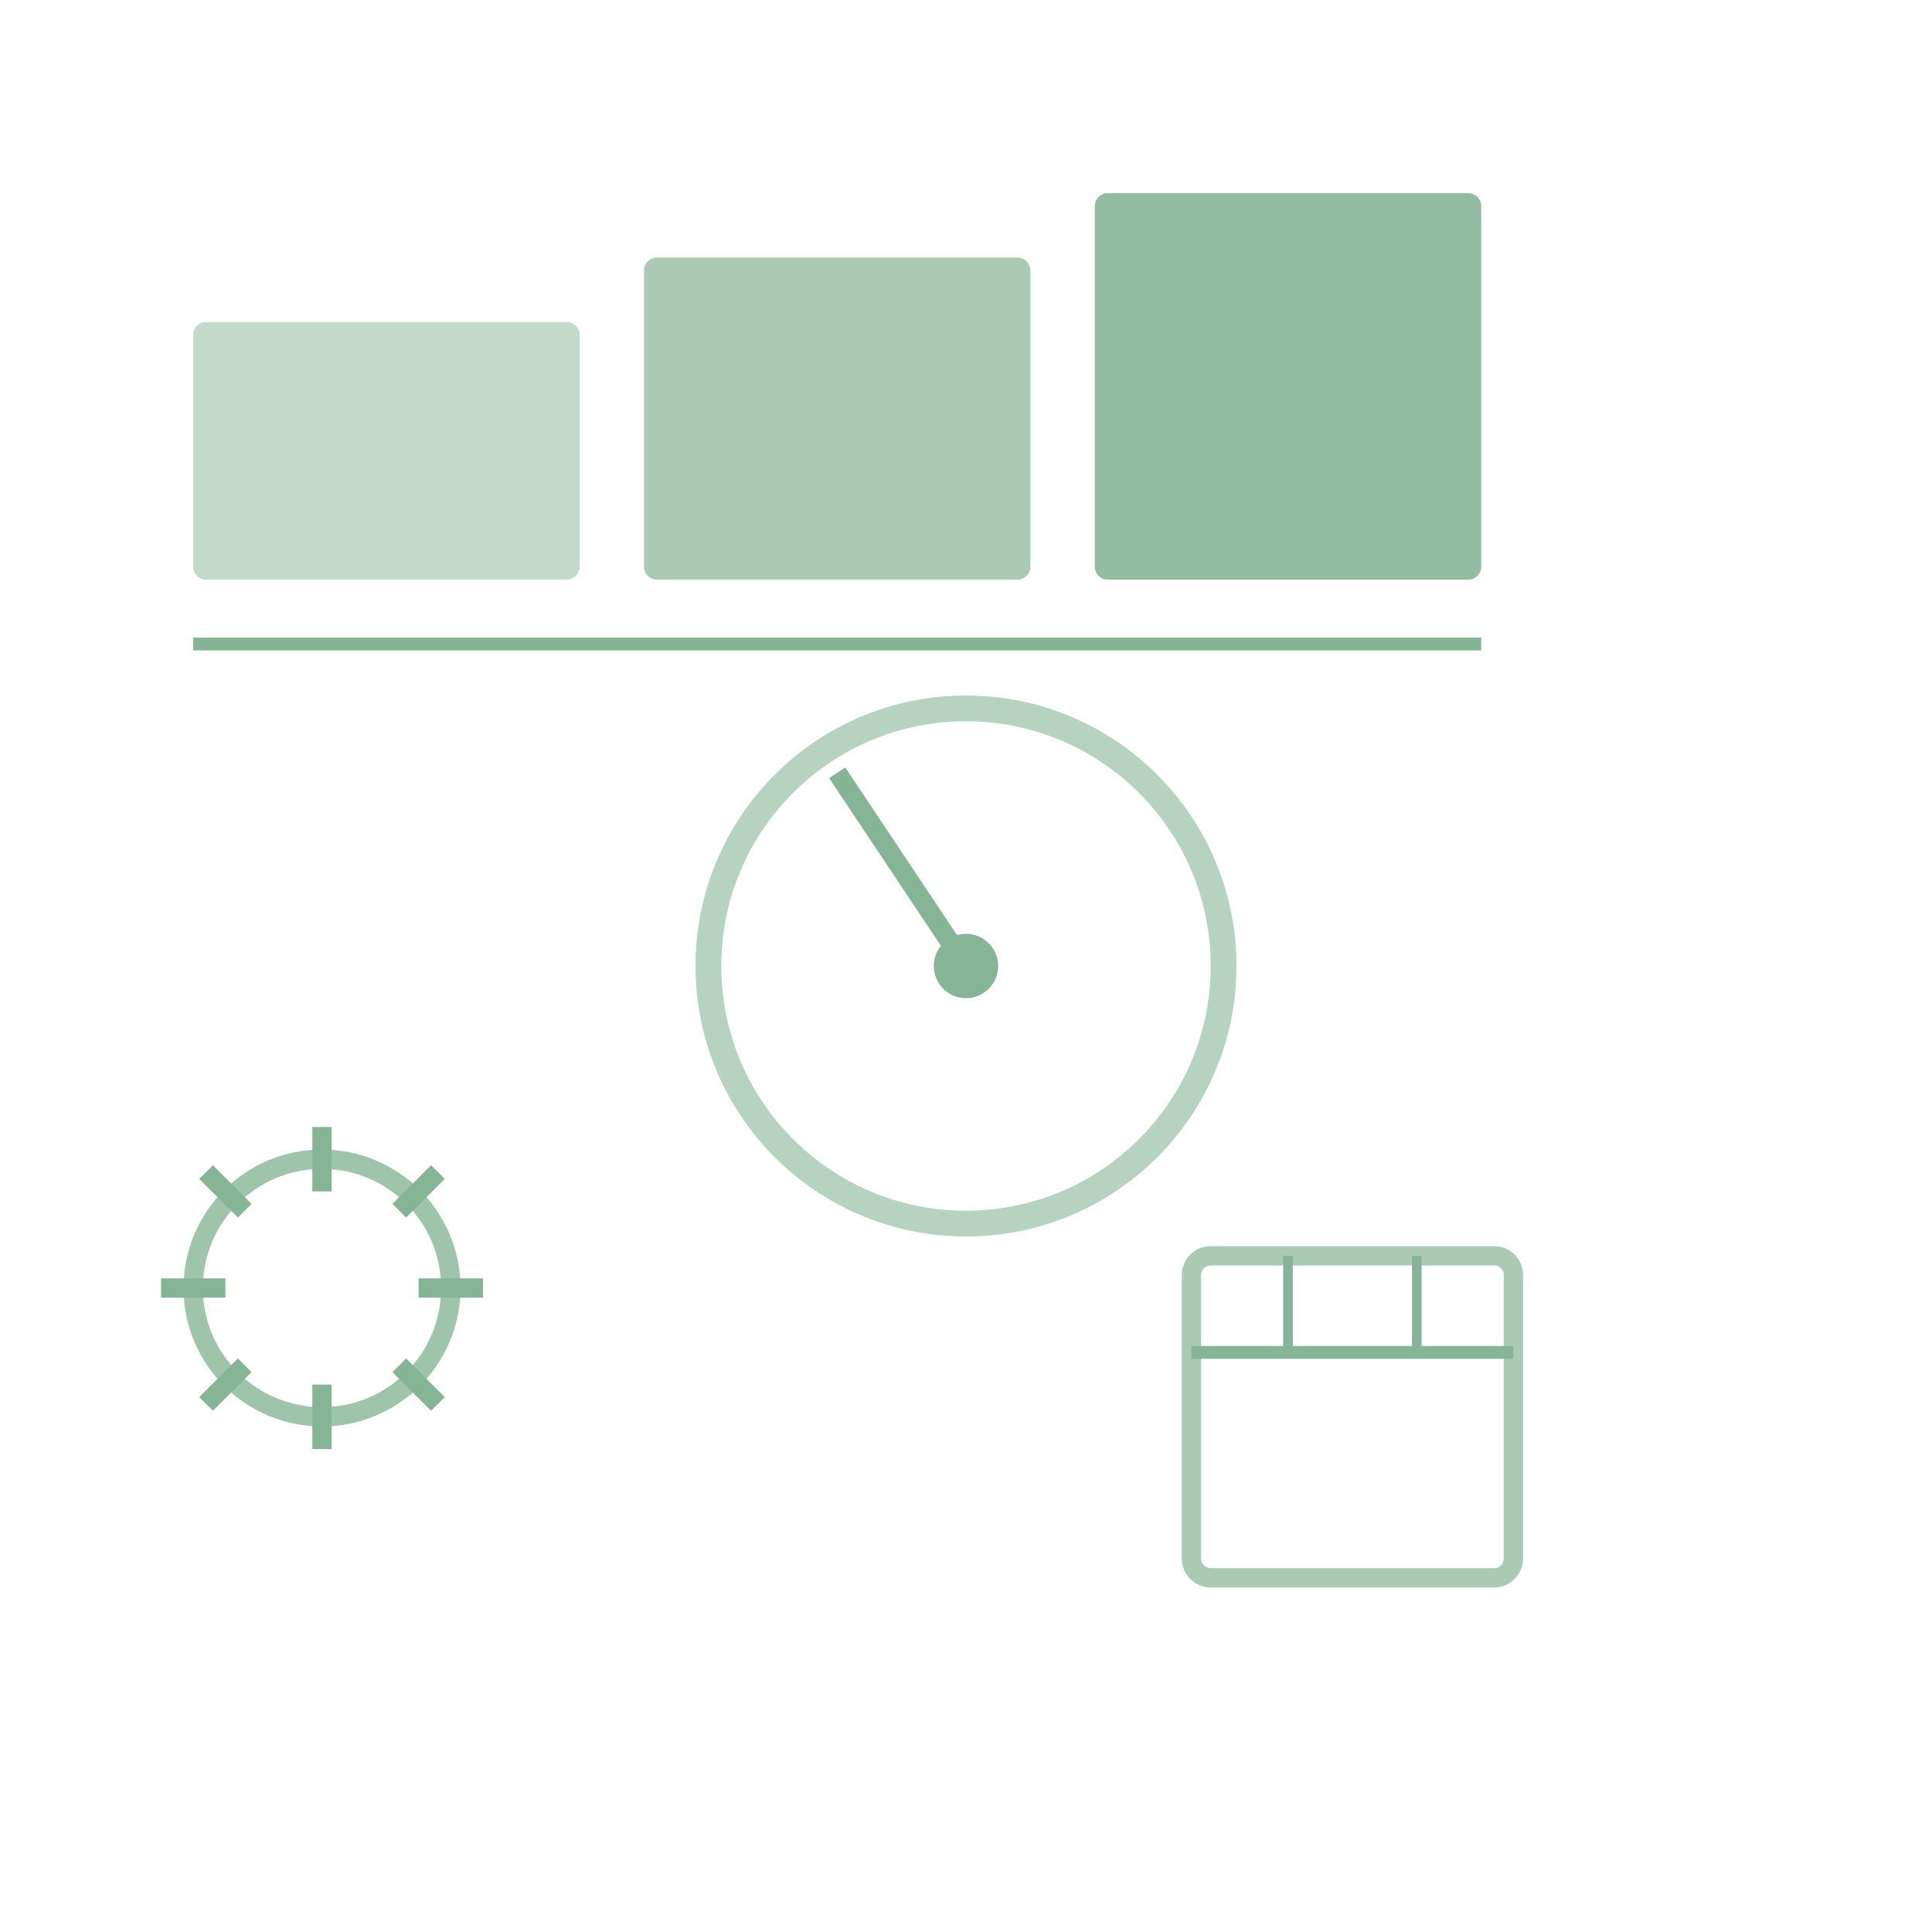
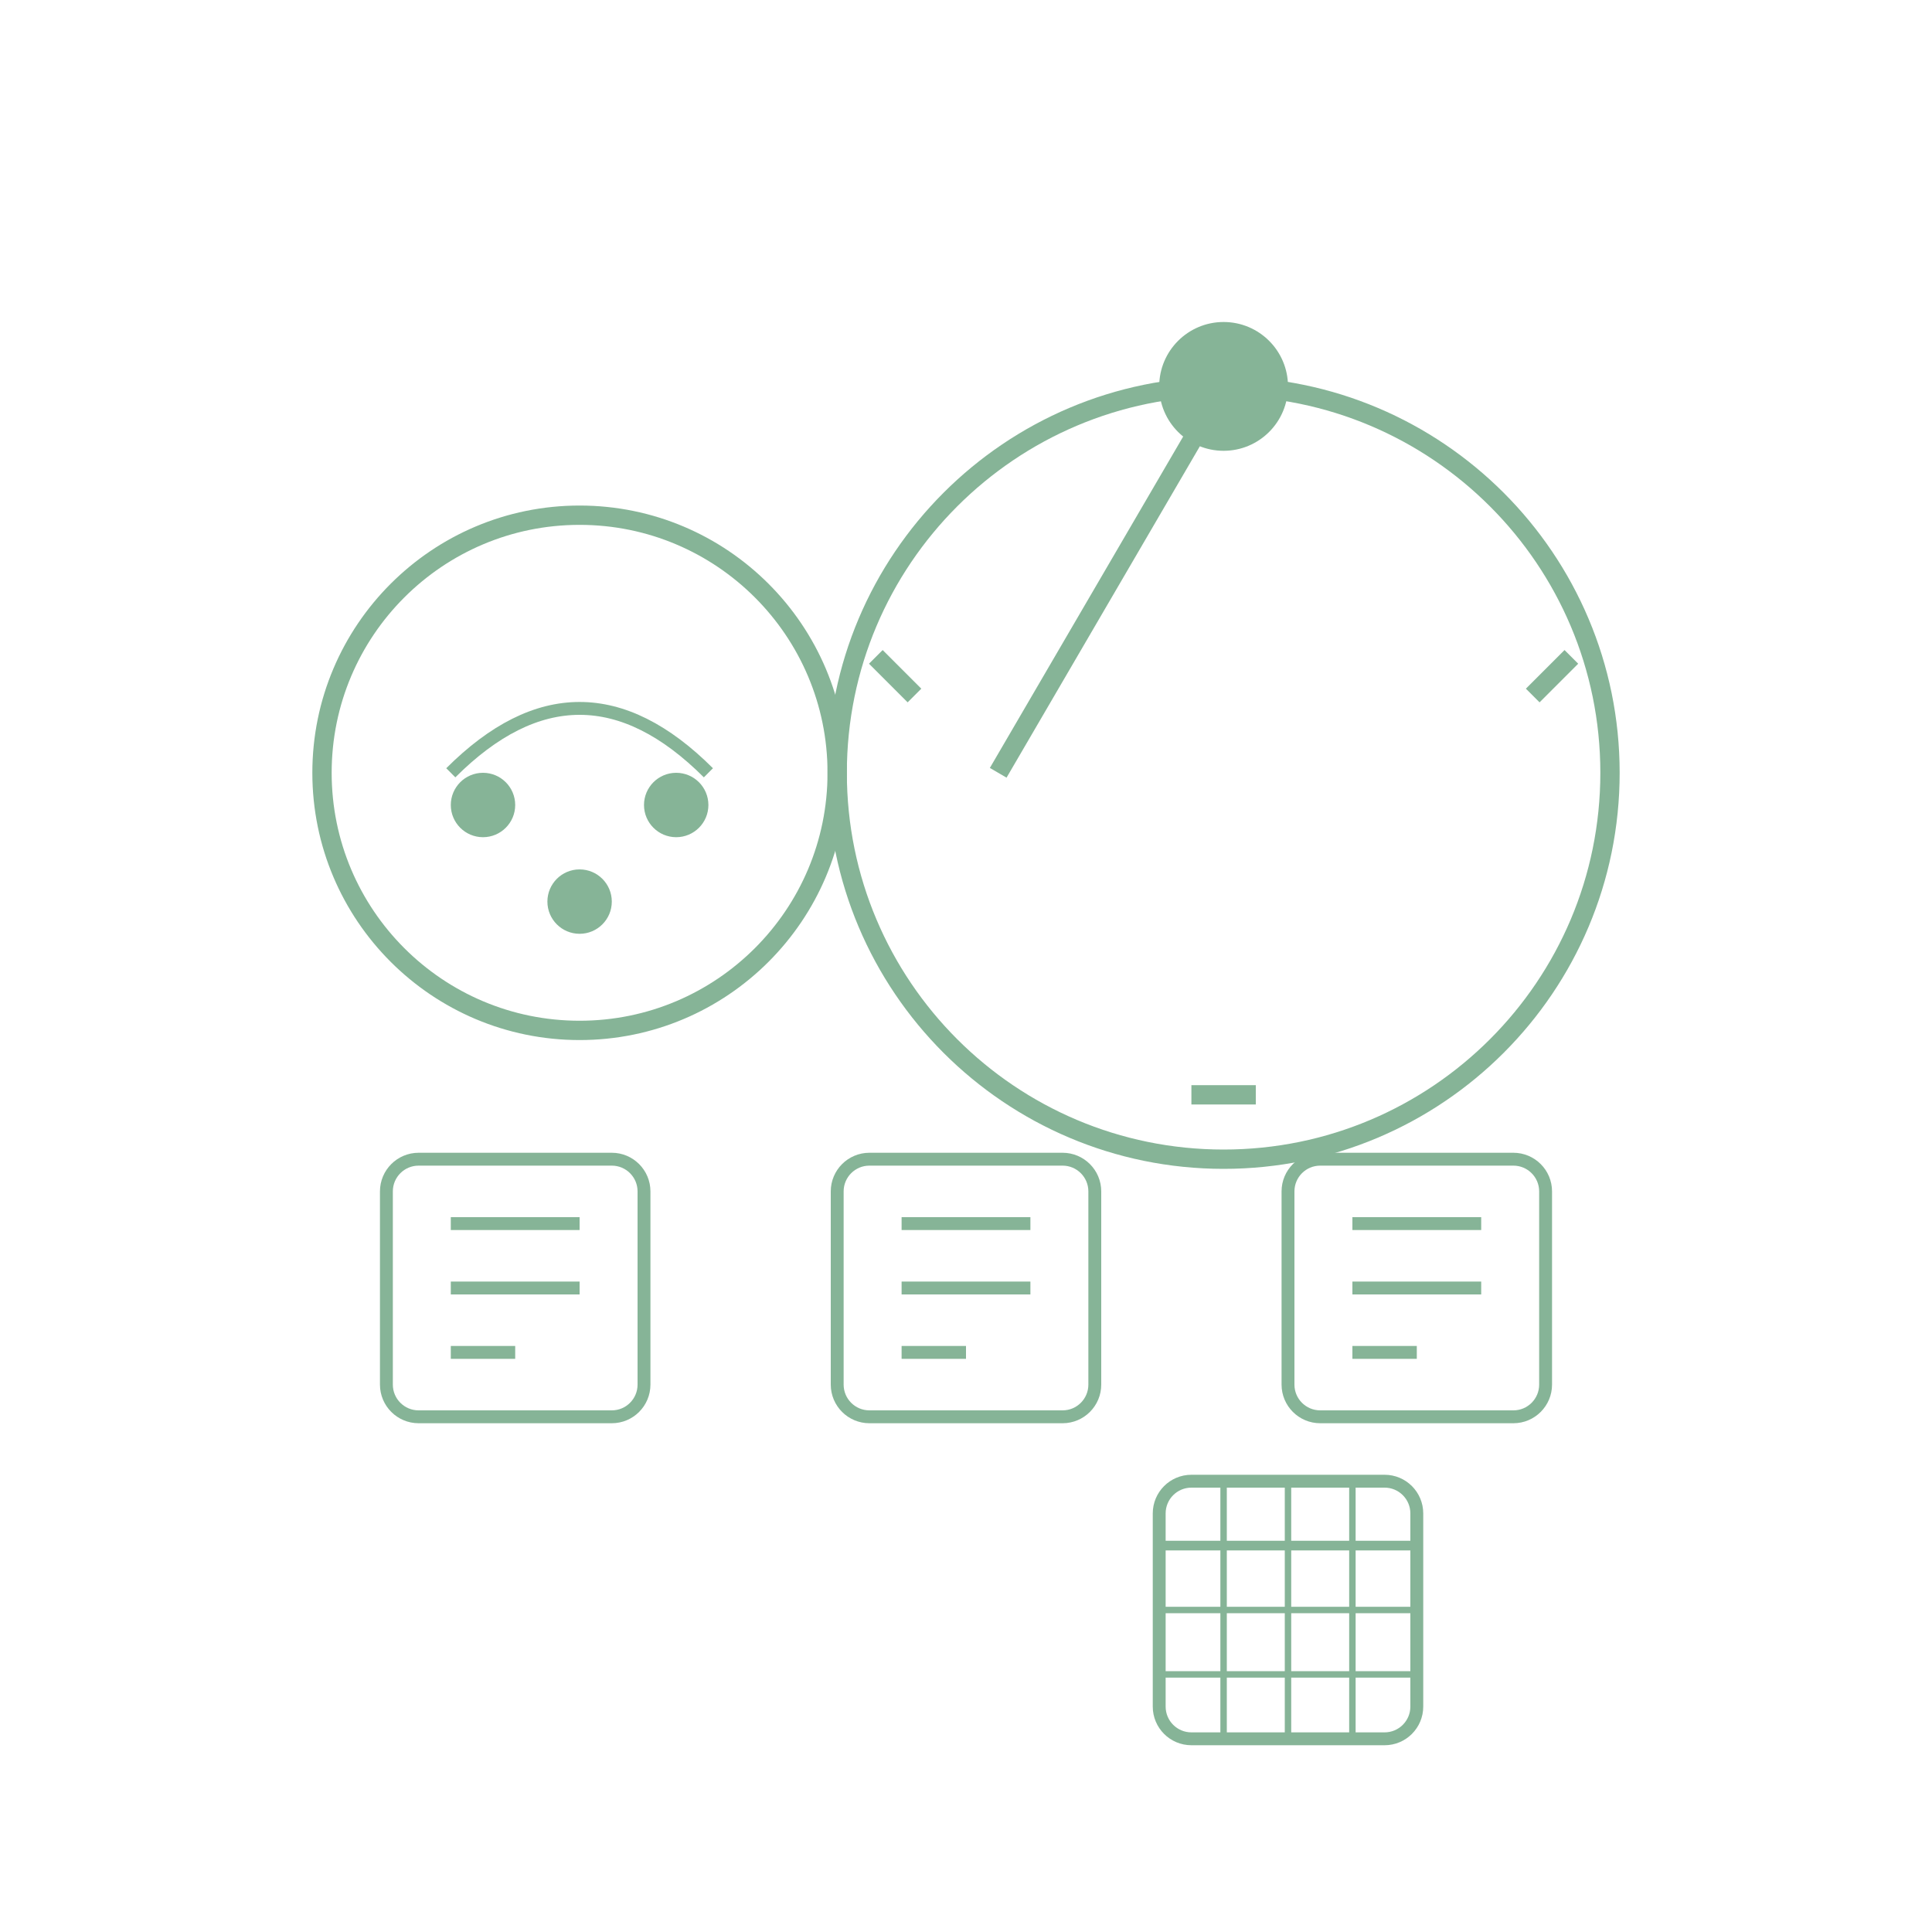
<svg xmlns="http://www.w3.org/2000/svg" width="300" height="300" viewBox="0 0 300 300" fill="none">
  <g opacity="0.5">
-     <g transform="translate(30, 30)">
-       <rect x="0" y="20" width="60" height="40" rx="2" fill="#0d6a30" opacity="0.5" />
-       <rect x="70" y="10" width="60" height="50" rx="2" fill="#0d6a30" opacity="0.7" />
-       <rect x="140" y="0" width="60" height="60" rx="2" fill="#0d6a30" opacity="0.9" />
-       <line x1="0" y1="70" x2="200" y2="70" stroke="#0d6a30" stroke-width="2" />
+     <g transform="translate(50, 80)">
+       <circle cx="40" cy="40" r="40" fill="none" stroke="#0d6a30" stroke-width="3" />
+       <path d="M20,40 Q40,20 60,40" stroke="#0d6a30" stroke-width="2" />
+       <circle cx="40" cy="60" r="5" fill="#0d6a30" />
+       <circle cx="25" cy="45" r="5" fill="#0d6a30" />
+       <circle cx="55" cy="45" r="5" fill="#0d6a30" />
    </g>
-     <g transform="translate(150, 150)">
-       <circle cx="0" cy="0" r="40" fill="none" stroke="#0d6a30" stroke-width="4" opacity="0.6" />
-       <path d="M0,0 L-20,-30" stroke="#0d6a30" stroke-width="3" />
-       <circle cx="0" cy="0" r="5" fill="#0d6a30" />
+     <g transform="translate(190, 60)">
+       <path d="M0,0 A60,60 0 0,1 0,120 A60,60 0 0,1 0,0" fill="none" stroke="#0d6a30" stroke-width="3" />
+       <path d="M0,0 L-35,60" stroke="#0d6a30" stroke-width="3" />
+       <circle cx="0" cy="0" r="10" fill="#0d6a30" />
+       <path d="M-48,48 L-54,42 M54,42 L48,48 M-5,110 L5,110" stroke="#0d6a30" stroke-width="3" />
    </g>
-     <g transform="translate(50, 200)">
-       <circle cx="0" cy="0" r="20" fill="none" stroke="#0d6a30" stroke-width="3" opacity="0.8" />
-       <path d="M0,-25 L0,-15 M0,15 L0,25 M-25,0 L-15,0 M15,0 L25,0 M-18,-18 L-12,-12 M-18,18 L-12,12 M18,-18 L12,-12 M18,18 L12,12" stroke="#0d6a30" stroke-width="3" />
+     <g transform="translate(60, 180)">
+       <rect x="0" y="0" width="40" height="40" rx="5" fill="none" stroke="#0d6a30" stroke-width="2" />
+       <line x1="10" y1="10" x2="30" y2="10" stroke="#0d6a30" stroke-width="2" />
+       <line x1="10" y1="20" x2="30" y2="20" stroke="#0d6a30" stroke-width="2" />
+       <line x1="10" y1="30" x2="20" y2="30" stroke="#0d6a30" stroke-width="2" />
    </g>
-     <g transform="translate(210, 220)">
-       <rect x="-25" y="-25" width="50" height="50" rx="3" fill="none" stroke="#0d6a30" stroke-width="3" opacity="0.7" />
-       <line x1="-25" y1="-10" x2="25" y2="-10" stroke="#0d6a30" stroke-width="2" />
-       <line x1="-10" y1="-25" x2="-10" y2="-10" stroke="#0d6a30" stroke-width="1.5" />
-       <line x1="10" y1="-25" x2="10" y2="-10" stroke="#0d6a30" stroke-width="1.5" />
+     <g transform="translate(130, 180)">
+       <rect x="0" y="0" width="40" height="40" rx="5" fill="none" stroke="#0d6a30" stroke-width="2" />
+       <line x1="10" y1="10" x2="30" y2="10" stroke="#0d6a30" stroke-width="2" />
+       <line x1="10" y1="20" x2="30" y2="20" stroke="#0d6a30" stroke-width="2" />
+       <line x1="10" y1="30" x2="20" y2="30" stroke="#0d6a30" stroke-width="2" />
+     </g>
+     <g transform="translate(200, 180)">
+       <rect x="0" y="0" width="40" height="40" rx="5" fill="none" stroke="#0d6a30" stroke-width="2" />
+       <line x1="10" y1="10" x2="30" y2="10" stroke="#0d6a30" stroke-width="2" />
+       <line x1="10" y1="20" x2="30" y2="20" stroke="#0d6a30" stroke-width="2" />
+       <line x1="10" y1="30" x2="20" y2="30" stroke="#0d6a30" stroke-width="2" />
+     </g>
+     <g transform="translate(180, 230)">
+       <rect x="0" y="0" width="40" height="40" rx="5" fill="none" stroke="#0d6a30" stroke-width="2" />
+       <line x1="0" y1="10" x2="40" y2="10" stroke="#0d6a30" stroke-width="1.5" />
+       <line x1="10" y1="0" x2="10" y2="40" stroke="#0d6a30" stroke-width="1" />
+       <line x1="20" y1="0" x2="20" y2="40" stroke="#0d6a30" stroke-width="1" />
+       <line x1="30" y1="0" x2="30" y2="40" stroke="#0d6a30" stroke-width="1" />
+       <line x1="0" y1="20" x2="40" y2="20" stroke="#0d6a30" stroke-width="1" />
+       <line x1="0" y1="30" x2="40" y2="30" stroke="#0d6a30" stroke-width="1" />
    </g>
  </g>
</svg>
